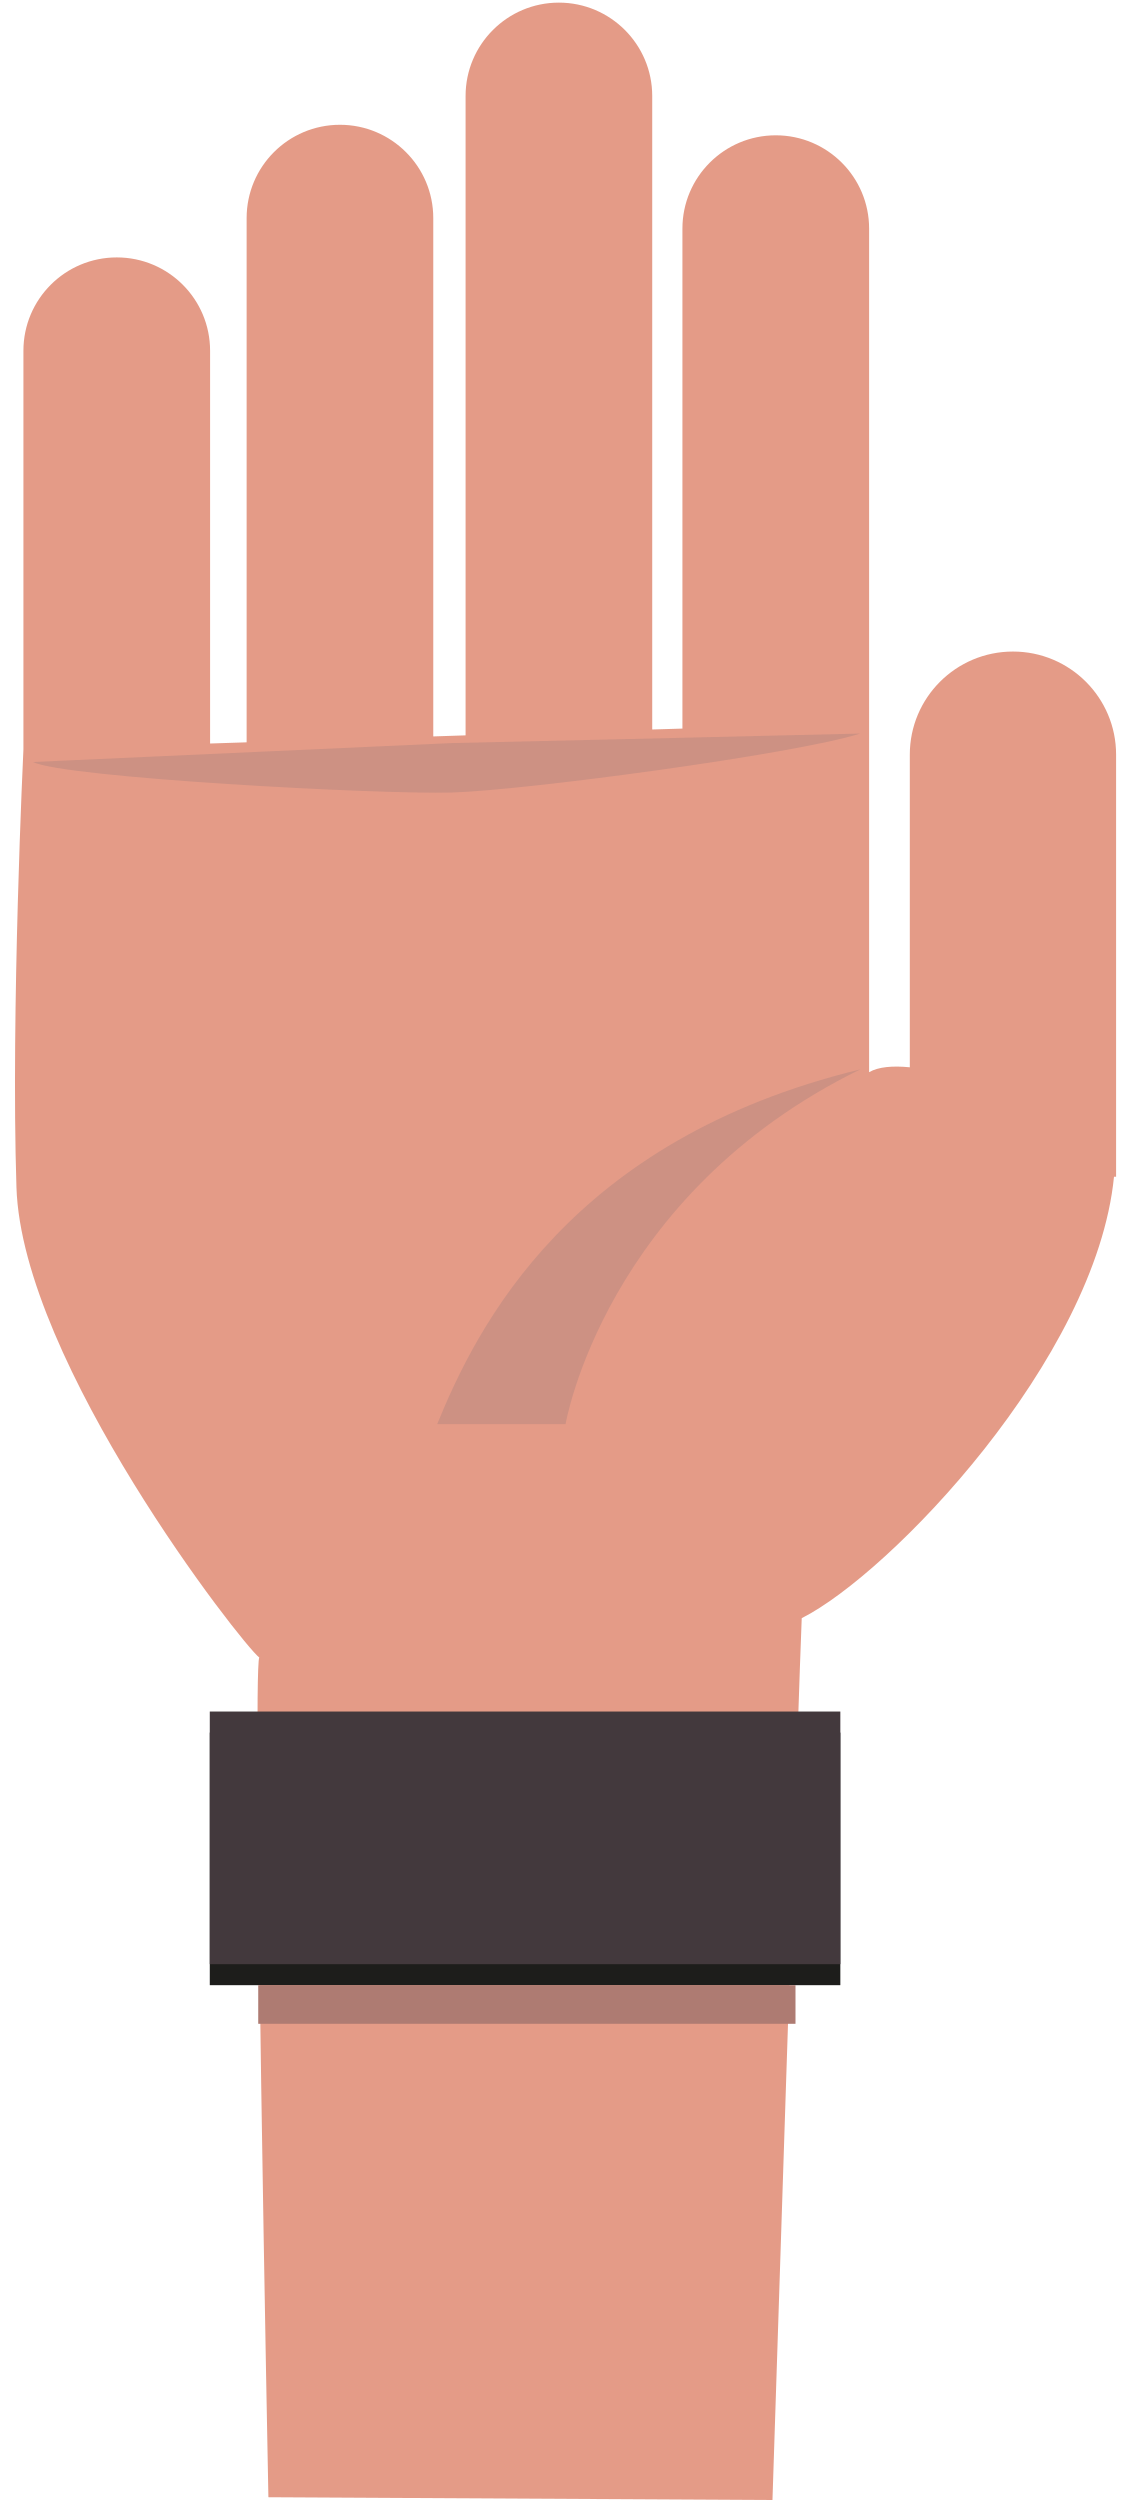
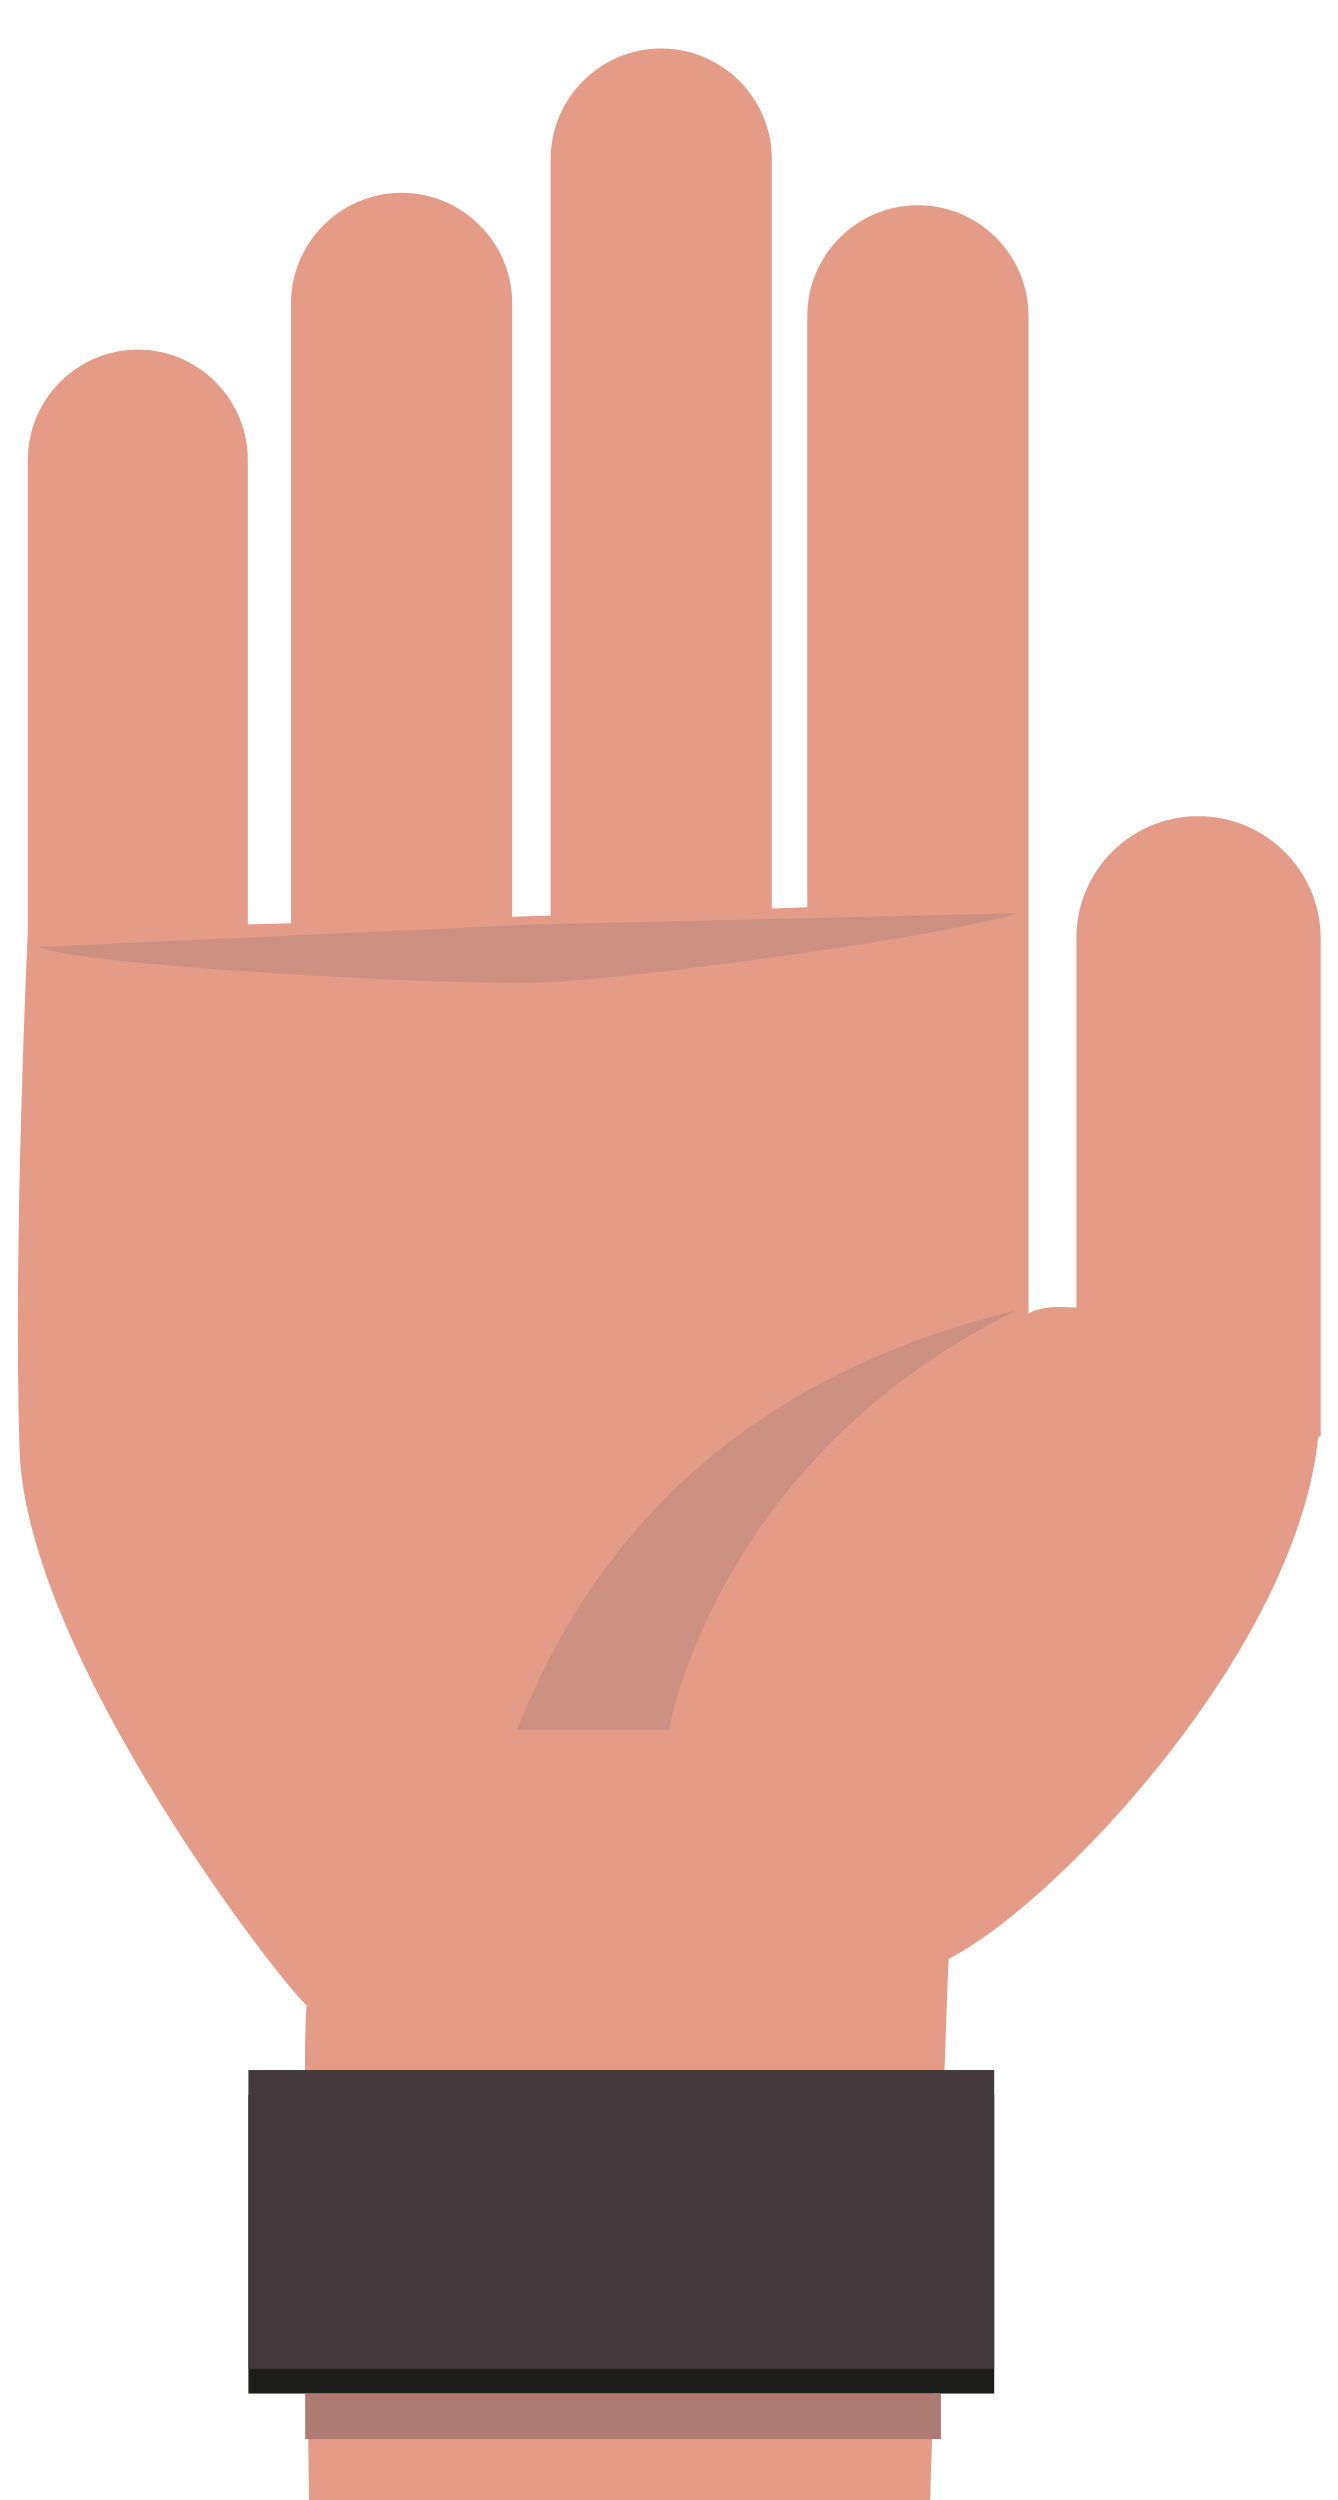
- <svg xmlns="http://www.w3.org/2000/svg" version="1.1" id="Capa_1" x="0px" y="0px" width="226.18px" height="500px" viewBox="0 0 226.18 500" enable-background="new 0 0 226.18 500" xml:space="preserve">
+ <svg xmlns="http://www.w3.org/2000/svg" version="1.1" id="Capa_1" x="0px" y="0px" viewBox="0 0 226.2 422.7" style="enable-background:new 0 0 226.2 422.7;" xml:space="preserve">
+   <style type="text/css">
+ 	.st0{fill:#E49B87;}
+ 	.st1{fill:#CD9183;}
+ 	.st2{fill:#1D1D1B;}
+ 	.st3{fill:#43393D;}
+ 	.st4{fill:#AE7B72;}
+ </style>
  <g>
    <g>
-       <path fill="#E49B87" d="M202.595,130.309c-11.404,0-20.633,9.234-20.633,20.622v62.528c-3.403-0.333-6.265-0.108-8.139,0.976    v-55.733v-14.166V45.721c0-10.3-8.358-18.659-18.67-18.659c-10.305,0-18.669,8.358-18.669,18.659v99.996l-6.04,0.181V19.189    c0-10.289-8.357-18.664-18.668-18.664c-10.306,0-18.659,8.375-18.659,18.664v127.882l-6.463,0.214V43.615    c0-10.3-8.361-18.658-18.664-18.658c-10.31,0-18.664,8.358-18.664,18.658v104.85l-7.308,0.237v-78.55    c0-10.316-8.348-18.669-18.659-18.669c-10.316,0-18.675,8.353-18.675,18.669v79.724c0,0-2.523,52.5-1.394,87.586    c1.124,35.081,45.189,91.502,48.56,94.037c-1.411,3.076,1.829,167.947,1.829,167.947L154.493,500c0,0,5.441-167.942,5.853-176.368    c17.676-8.905,58.848-51.799,62.454-88.286h0.419v-84.415C223.219,139.543,213.984,130.309,202.595,130.309z" />
-       <path fill="#CD9183" d="M90.38,148.613l-83.799,3.787c6.326,3.155,69.277,6.53,83.799,6.105    c14.526-0.423,68.384-7.607,81.682-11.794C155.854,147.127,90.38,148.613,90.38,148.613z" />
-       <path fill="#CD9183" d="M113.112,284.83c0,0,7.801-45.905,58.95-70.958c-58.103,14.105-76.632,51.375-84.628,70.958    C97.53,284.83,113.112,284.83,113.112,284.83z" />
+       <path class="st0" d="M202.6,138c-11.4,0-20.6,9.2-20.6,20.6v62.5c-3.4-0.3-6.3-0.1-8.1,1v-55.7v-14.2V53.4    c0-10.3-8.4-18.7-18.7-18.7c-10.3,0-18.7,8.4-18.7,18.7v100l-6,0.2V26.9c0-10.3-8.4-18.7-18.7-18.7c-10.3,0-18.7,8.4-18.7,18.7    v127.9l-6.5,0.2V51.3c0-10.3-8.4-18.7-18.7-18.7c-10.3,0-18.7,8.4-18.7,18.7v104.8l-7.3,0.2V77.8c0-10.3-8.3-18.7-18.7-18.7    C13,59.2,4.7,67.5,4.7,77.8v79.7c0,0-2.5,52.5-1.4,87.6c1.1,35.1,45.2,91.5,48.6,94c-1.4,3.1,1.8,167.9,1.8,167.9l100.8,0.6    c0,0,5.4-167.9,5.9-176.4c17.7-8.9,58.8-51.8,62.5-88.3h0.4v-84.4C223.2,147.2,214,138,202.6,138z" />
+       <path class="st1" d="M90.4,156.3l-83.8,3.8c6.3,3.2,69.3,6.5,83.8,6.1c14.5-0.4,68.4-7.6,81.7-11.8    C155.9,154.8,90.4,156.3,90.4,156.3z" />
+       <path class="st1" d="M113.1,292.5c0,0,7.8-45.9,58.9-71c-58.1,14.1-76.6,51.4-84.6,71C97.5,292.5,113.1,292.5,113.1,292.5z" />
    </g>
-     <rect x="41.957" y="346.518" fill="#1D1D1B" width="126.111" height="50.518" />
-     <rect x="41.957" y="342.307" fill="#43393D" width="126.111" height="50.529" />
-     <rect x="51.646" y="397.035" fill="#AE7B72" width="107.453" height="7.726" />
+     <rect x="42" y="354.2" class="st2" width="126.1" height="50.5" />
+     <rect x="42" y="350" class="st3" width="126.1" height="50.5" />
+     <rect x="51.6" y="404.7" class="st4" width="107.5" height="7.7" />
  </g>
</svg>
